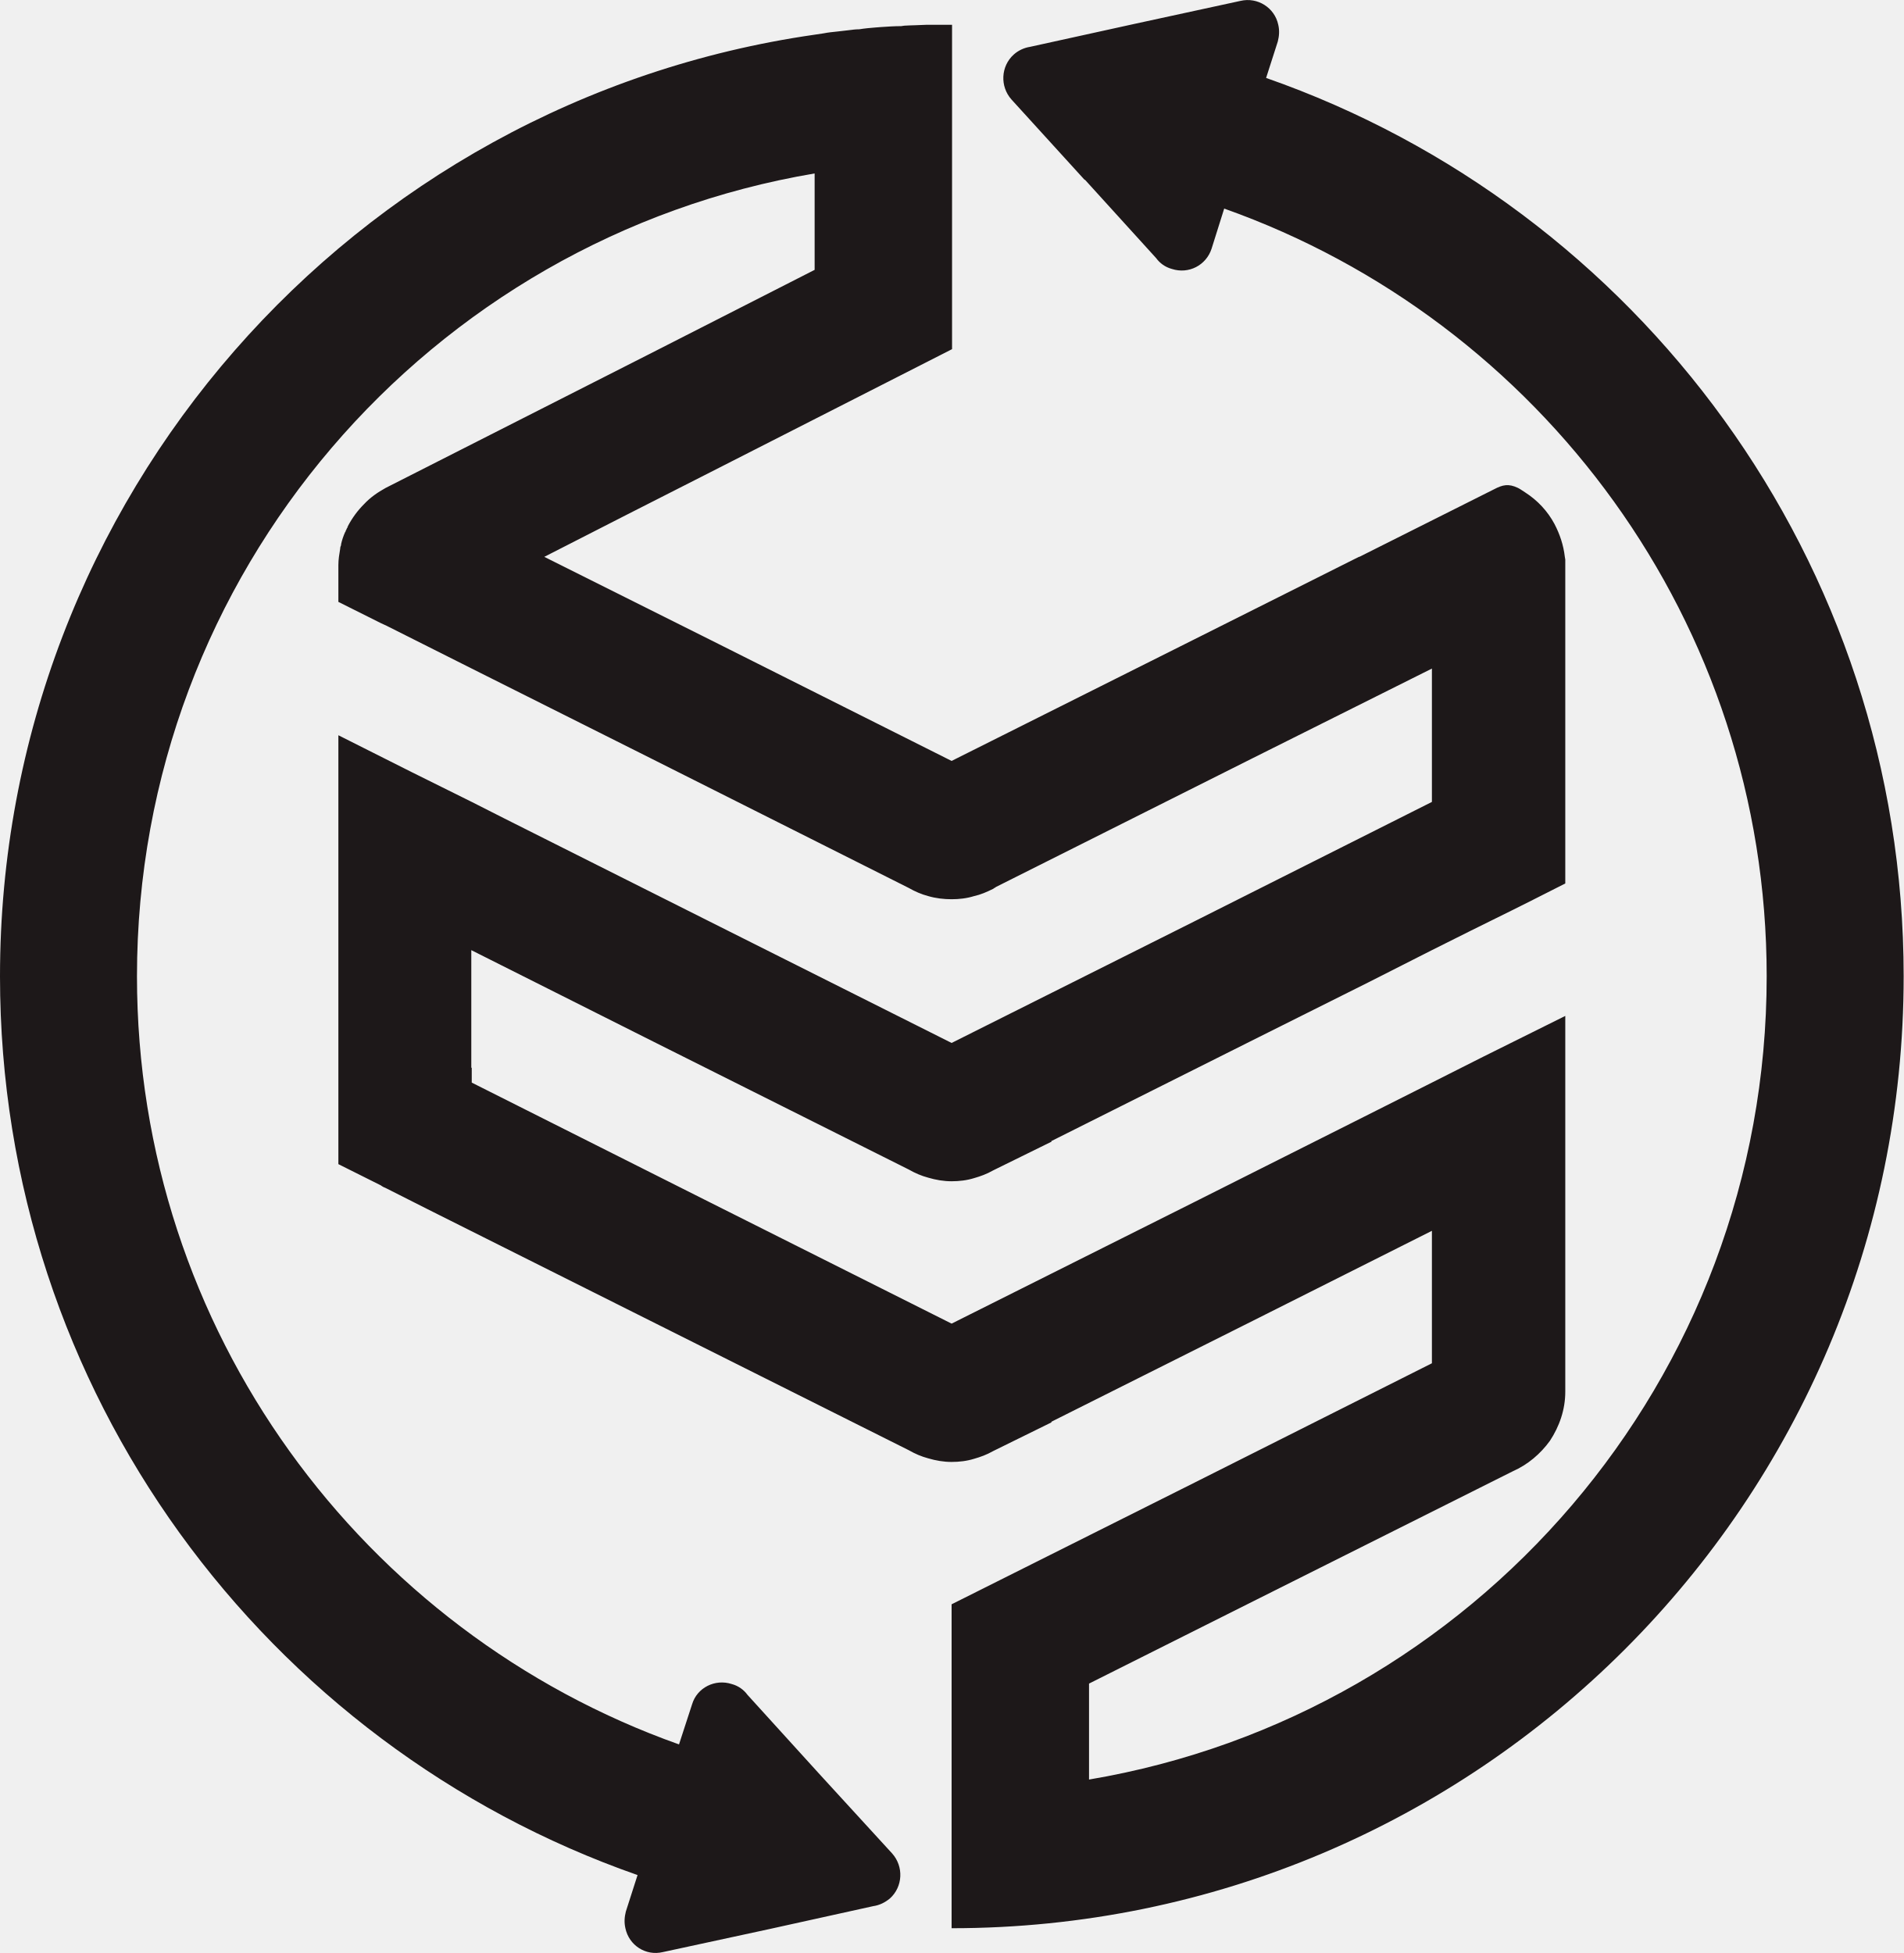
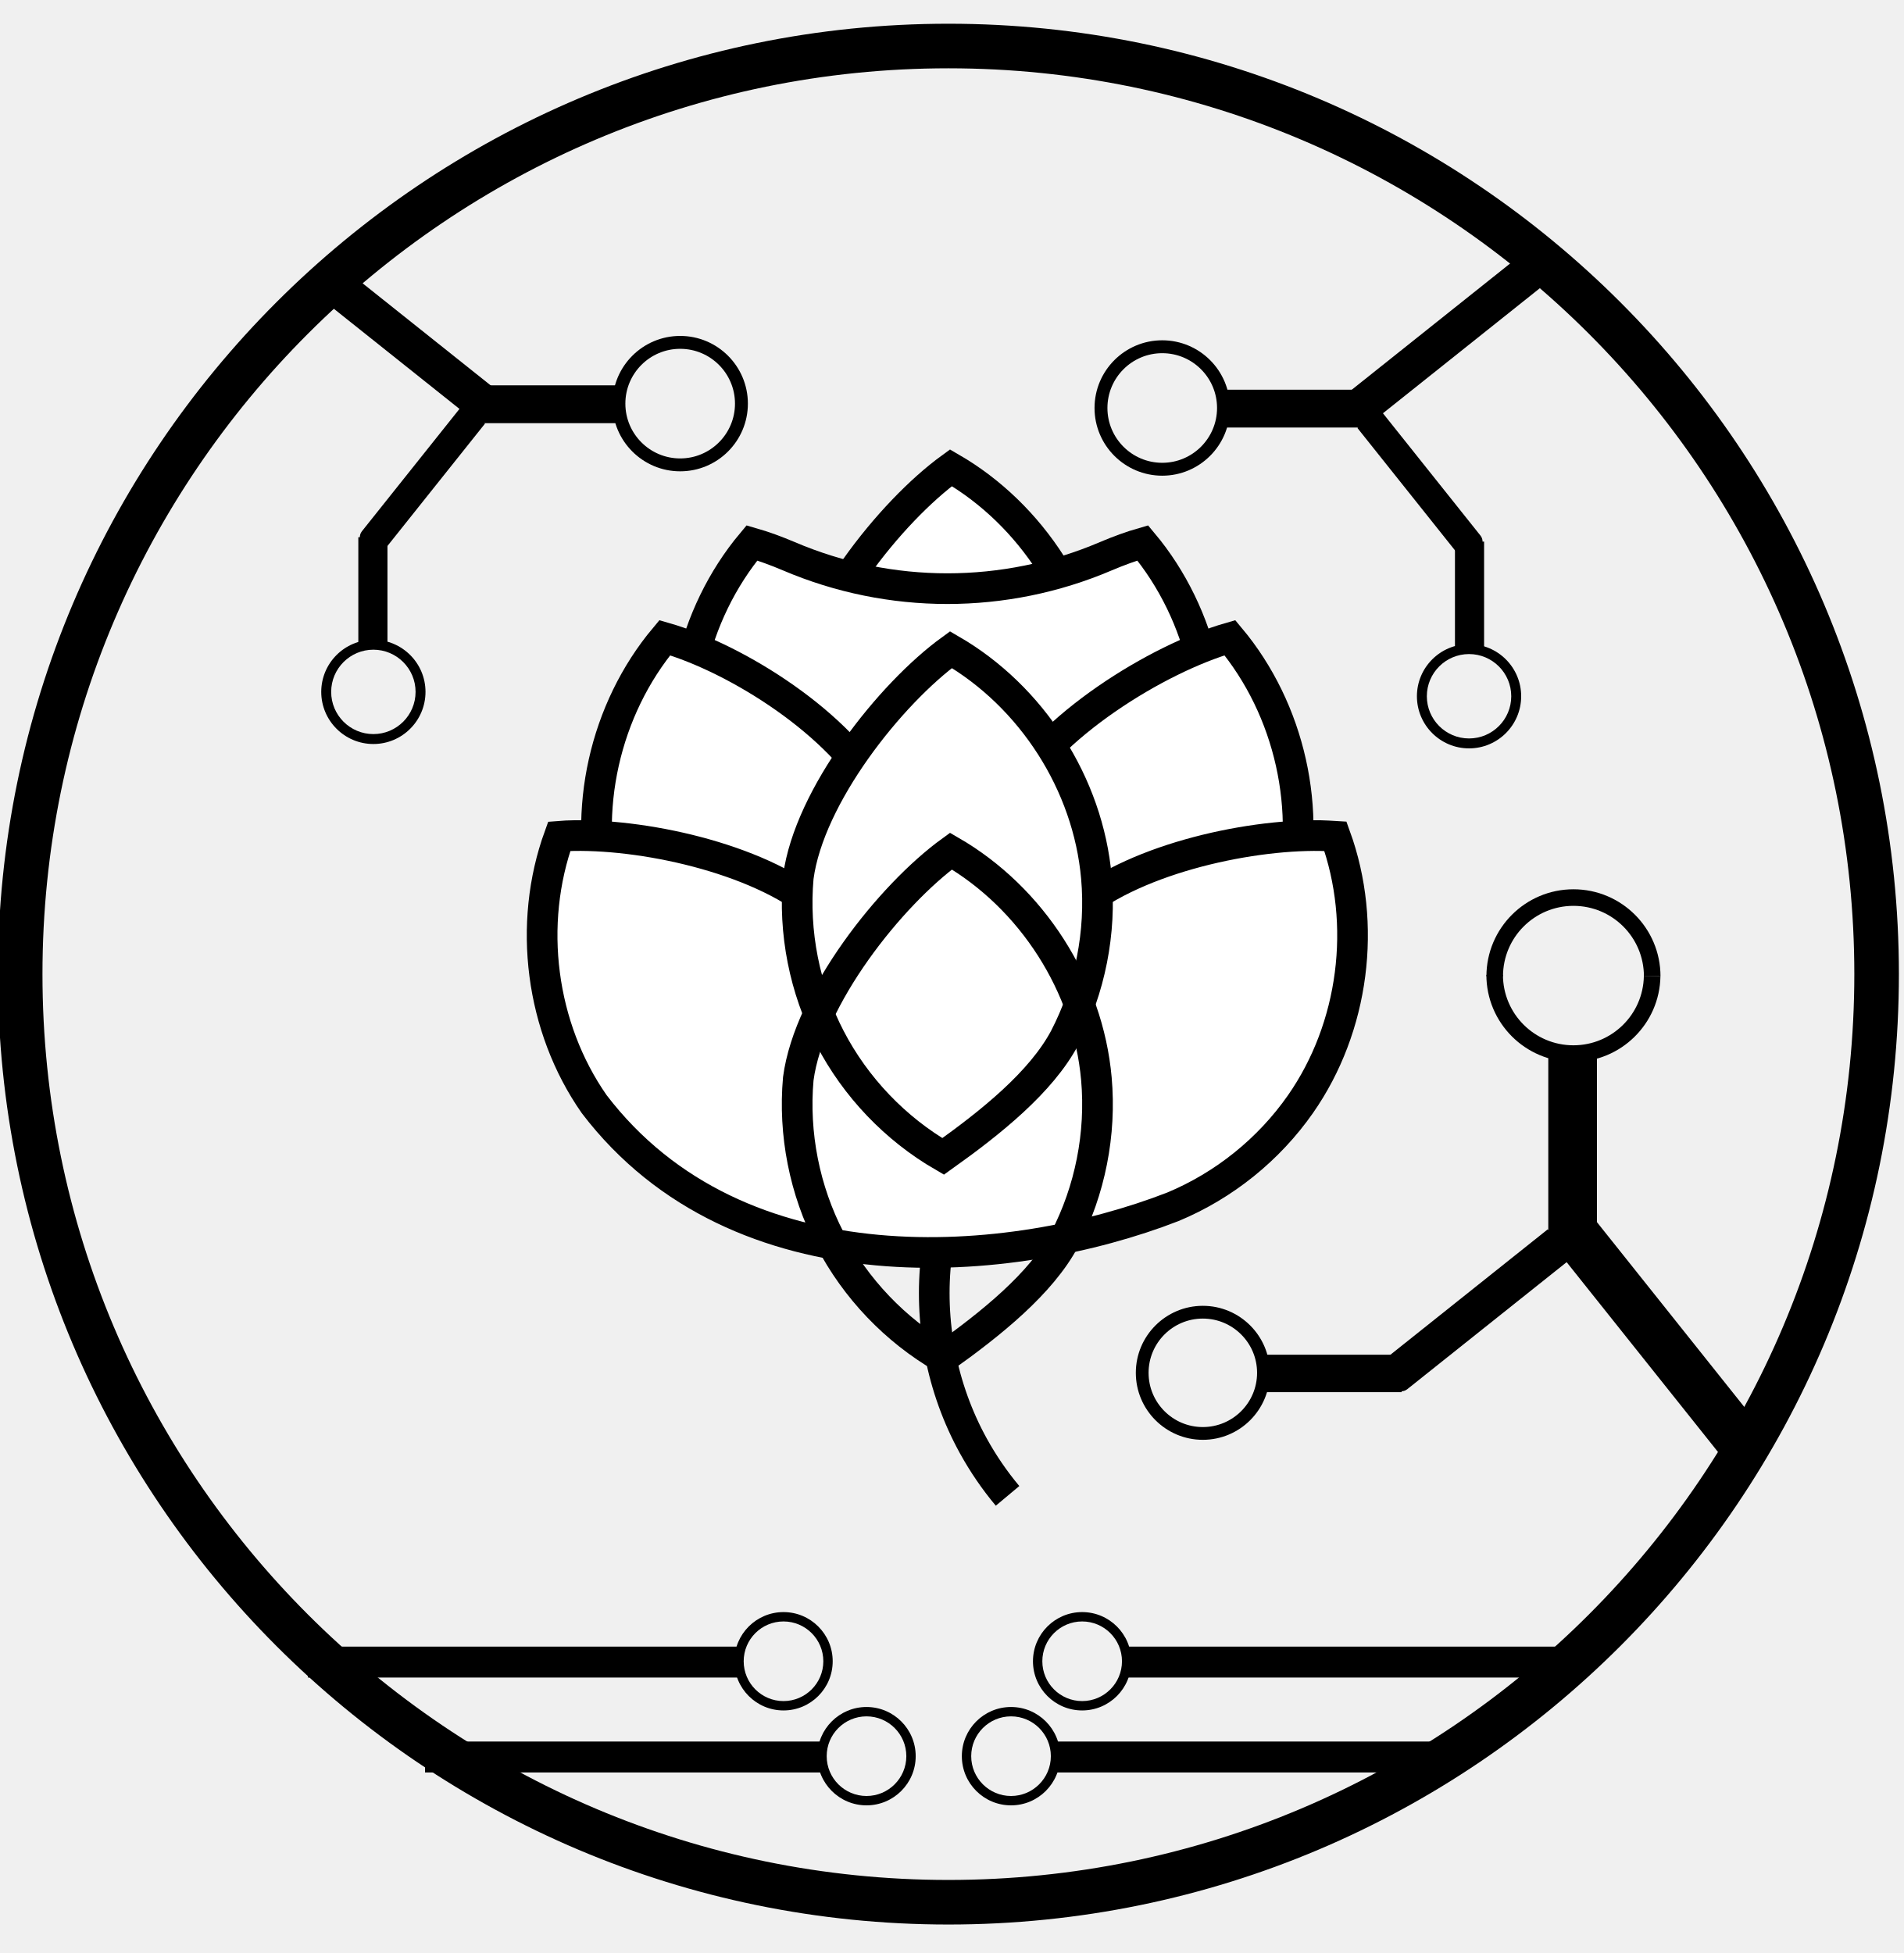
- <svg xmlns="http://www.w3.org/2000/svg" xml:space="preserve" width="42.249mm" height="43.349mm" version="1.1" style="shape-rendering:geometricPrecision; text-rendering:geometricPrecision; image-rendering:optimizeQuality; fill-rule:evenodd; clip-rule:evenodd" viewBox="0 0 4225 4335">
-   <defs>
-     <style type="text/css">
+ <svg xmlns="http://www.w3.org/2000/svg" xml:space="preserve" width="42.249mm" height="43.349mm" version="1.1" style="shape-rendering:geometricPrecision; text-rendering:geometricPrecision; image-rendering:optimizeQuality; fill-rule:evenodd; clip-rule:evenodd" viewBox="0 0 4225 4335" id="svg10">
+   <defs id="defs4">
+     <style type="text/css" id="style2">
   
    .fil0 {fill:#1D1819}
   
  </style>
+     <clipPath id="_clip1">
+       <path d="m 328.068,496.814 c 10.613,0 19.23,8.617 19.23,19.231 0,10.613 -8.617,19.23 -19.23,19.23 -10.614,0 -19.231,-8.617 -19.231,-19.23 0,-10.614 8.617,-19.231 19.231,-19.231 z m 0,3.662 c 8.592,0 15.568,6.976 15.568,15.569 0,8.592 -6.976,15.568 -15.568,15.568 -8.593,0 -15.569,-6.976 -15.569,-15.568 0,-8.593 6.976,-15.569 15.569,-15.569 z" id="path174" />
+     </clipPath>
  </defs>
-   <g id="Layer_x0020_1">
-     <path class="fil0" d="M1808 385l0 195 0 19 -367 187 -585 297c-18,10 -34,21 -48,36 -14,14 -26,30 -36,49l0 0 0 1 0 0 0 0 0 0 -1 1 0 0 0 0 0 1 0 0 0 0 0 1 -1 0 0 0 0 1 0 0 -1 1 0 0 0 0 0 0 0 1 0 0 0 1 0 0 -1 0 0 0 0 1 0 0 0 0 0 1 0 0 -1 0 0 0 0 1 0 0 0 1 0 0 0 0 0 0 -1 1 0 0 0 0c-4,9 -7,18 -9,27l0 1 0 0 0 0 0 0 0 0 0 1 0 0 0 0c-1,2 -2,5 -2,8 -2,12 -4,24 -4,36l0 0 0 0 0 1 0 0 0 1 0 1 0 0c0,2 0,4 0,5l0 23 0 51 0 0 94 47 0 0 0 0 13 6 189 95 0 0 0 0 395 198 575 289c14,8 28,14 43,18l0 0 0 0c17,5 35,7 52,7 17,0 34,-2 50,-7 14,-3 28,-9 42,-16l2 -1 -1 0 4 -2 0 0 1 -1 572 -287 396 -198 0 296 -527 265 -539 270 -538 -270 -454 -228 -73 -37 -133 -66 -163 -82 0 0 0 0 0 229c0,4 0,7 0,10l0 23 0 586 0 23 0 81 94 47c4,3 8,5 13,7l0 0 91 46 493 247 575 288c14,8 28,14 43,18l0 0c17,5 34,8 52,8 17,0 34,-2 50,-7 14,-4 28,-9 42,-17l2 -1 128 -63 -1 -1 449 -225 396 -199 0 294 -527 265 -539 270 0 307 0 108 0 265 0 39 0 0c1167,0 2113,-946 2113,-2113 0,-922 -591,-1706 -1415,-1994l26 -81 0 0c3,-12 4,-24 1,-37 -8,-38 -46,-62 -84,-53l-235 51 0 0 -232 51c-13,2 -26,8 -36,17 -29,26 -31,71 -5,100l162 178 1 0 0 0 158 174c8,11 20,20 35,24 37,12 76,-8 88,-45l28 -89c702,249 1204,918 1204,1704 0,896 -650,1639 -1504,1783l0 -213 365 -183 575 -288c34,-15 62,-39 83,-68 21,-32 34,-69 34,-109l0 -586 0 -22 0 -1 0 -13 0 -1 0 -96 0 -115 -183 91 -113 57 0 0 -149 75 -378 190 -539 270 -538 -270 -527 -265 0 -33 -1 0 0 -261 396 199 575 288c14,8 28,14 43,18l0 0c17,5 34,8 52,8 17,0 34,-2 50,-7 14,-4 28,-9 42,-17l2 -1 128 -63 -1 -1 449 -225 100 -50 0 0 156 -78 140 -71 86 -43 93 -46 0 0 20 -10 18 -9 79 -40 0 -67 0 -12c0,-4 0,-7 0,-11l0 -586 0 -23c0,-3 0,-6 0,-10l0 -2 0 -8 -1 -6 0 0c-3,-26 -11,-50 -23,-73 -15,-28 -37,-52 -65,-70 -5,-3 -10,-7 -16,-10 -21,-10 -34,-7 -53,3l-299 150 0 0 -1 0 -365 183 -539 270 -538 -270 -366 -183 184 -94 0 0 183 -93 538 -274 0 -187 0 -121 0 -108 0 0 0 -304 0 0 -1 0c-17,0 -35,0 -53,0l-2 0c-17,1 -34,1 -50,2l-7 1c-15,0 -29,1 -44,2l-13 1c-12,1 -24,2 -36,4 -8,0 -15,1 -23,2 -9,1 -18,2 -26,3 -10,1 -20,2 -30,4l-20 3c-1023,147 -1808,1027 -1808,2090 0,923 591,1707 1415,1995l-26 81 0 0c-3,12 -4,24 -1,37 8,38 45,62 83,53l236 -51 0 0 231 -51c14,-2 26,-8 37,-17 29,-26 31,-71 5,-100l-163 -178 0 0 0 0 -158 -174c-8,-11 -20,-20 -35,-24 -37,-12 -77,8 -88,45l-29 89c-701,-249 -1203,-918 -1203,-1705 0,-895 650,-1638 1504,-1782z" />
+   <g id="g1267">
+     <g transform="matrix(8.054709,0,0,8.054709,-2009.979,-2032.677)" id="Ebene4" style="clip-rule:evenodd;fill:#000000;fill-opacity:1;fill-rule:evenodd;image-rendering:optimizeQuality;shape-rendering:geometricPrecision;text-rendering:geometricPrecision">
+       <g style="fill:#000000;fill-opacity:1" transform="translate(0,1)" id="g118">
+         <g style="fill:#000000;fill-opacity:1" transform="matrix(0,0.704735,-0.704735,0,829.105,477.958)" id="g112">
+           <path d="m 328.068,496.814 c 10.613,0 19.23,8.617 19.23,19.231 0,10.613 -8.617,19.23 -19.23,19.23 -10.614,0 -19.231,-8.617 -19.231,-19.23 0,-10.614 8.617,-19.231 19.231,-19.231 z m 0,3.662 c 8.592,0 15.568,6.976 15.568,15.569 0,8.592 -6.976,15.568 -15.568,15.568 -8.593,0 -15.569,-6.976 -15.569,-15.568 0,-8.593 6.976,-15.569 15.569,-15.569 z" style="fill:#000000;fill-opacity:1" id="path110" />
+         </g>
+         <g style="fill:#000000;fill-opacity:1" transform="matrix(0,0.63567,-2.30262,0,1710.18,493.902)" id="g116">
+           <rect x="332.281" y="545.653" width="13.406" height="51.841" style="fill:#000000;fill-opacity:1" id="rect114" />
+         </g>
+       </g>
+       <g style="fill:#000000;fill-opacity:1" transform="matrix(-1,0,0,1,1013.15,1)" id="g131">
+         <g style="fill:#000000;fill-opacity:1" id="Ebene41">
+           <g style="fill:#000000;fill-opacity:1" id="g128">
+             <g style="fill:#000000;fill-opacity:1" transform="matrix(0,0.704735,-0.704735,0,829.105,477.958)" id="g122">
+               <path d="m 328.068,496.814 c 10.613,0 19.23,8.617 19.23,19.231 0,10.613 -8.617,19.23 -19.23,19.23 -10.614,0 -19.231,-8.617 -19.231,-19.23 0,-10.614 8.617,-19.231 19.231,-19.231 z m 0,3.662 c 8.592,0 15.568,6.976 15.568,15.569 0,8.592 -6.976,15.568 -15.568,15.568 -8.593,0 -15.569,-6.976 -15.569,-15.568 0,-8.593 6.976,-15.569 15.569,-15.569 z" style="fill:#000000;fill-opacity:1" id="path120" />
+             </g>
+             <g style="fill:#000000;fill-opacity:1" transform="matrix(0,0.63567,-2.30262,0,1710.18,493.902)" id="g126">
+               <rect x="332.281" y="545.653" width="13.406" height="51.841" style="fill:#000000;fill-opacity:1" id="rect124" />
+             </g>
+           </g>
+         </g>
+       </g>
+     </g>
+     <g id="Ebene42" transform="matrix(8.054709,0,0,8.054709,-1825.765,-1822.006)" style="clip-rule:evenodd;fill:#000000;fill-opacity:1;fill-rule:evenodd;stroke:none;stroke-opacity:1;image-rendering:optimizeQuality;shape-rendering:geometricPrecision;text-rendering:geometricPrecision">
+       <g style="fill:#000000;fill-opacity:1;stroke:none;stroke-opacity:1" transform="translate(0,1)" id="g142">
+         <g style="fill:#000000;fill-opacity:1;stroke:none;stroke-opacity:1" transform="matrix(0,0.704735,-0.704735,0,829.105,477.958)" id="g136">
+           <path d="m 328.068,496.814 c 10.613,0 19.23,8.617 19.23,19.231 0,10.613 -8.617,19.23 -19.23,19.23 -10.614,0 -19.231,-8.617 -19.231,-19.23 0,-10.614 8.617,-19.231 19.231,-19.231 z m 0,3.662 c 8.592,0 15.568,6.976 15.568,15.569 0,8.592 -6.976,15.568 -15.568,15.568 -8.593,0 -15.569,-6.976 -15.569,-15.568 0,-8.593 6.976,-15.569 15.569,-15.569 z" style="fill:#000000;fill-opacity:1;stroke:none;stroke-opacity:1" id="path134" />
+         </g>
+         <g style="fill:#000000;fill-opacity:1;stroke:none;stroke-opacity:1" transform="matrix(0,0.63567,-2.12105,0,1611.1,493.902)" id="g140">
+           <rect x="332.281" y="545.653" width="13.406" height="51.841" style="fill:#000000;fill-opacity:1;stroke:none;stroke-opacity:1" id="rect138" />
+         </g>
+       </g>
+       <g style="fill:#000000;fill-opacity:1;stroke:none;stroke-opacity:1" transform="matrix(-1,0,0,1,970.681,1)" id="g152">
+         <g style="fill:#000000;fill-opacity:1;stroke:none;stroke-opacity:1" transform="matrix(0,0.704735,-0.704735,0,829.105,477.958)" id="g146">
+           <path d="m 328.068,496.814 c 10.613,0 19.23,8.617 19.23,19.231 0,10.613 -8.617,19.23 -19.23,19.23 -10.614,0 -19.231,-8.617 -19.231,-19.23 0,-10.614 8.617,-19.231 19.231,-19.231 z m 0,3.662 c 8.592,0 15.568,6.976 15.568,15.569 0,8.592 -6.976,15.568 -15.568,15.568 -8.593,0 -15.569,-6.976 -15.569,-15.568 0,-8.593 6.976,-15.569 15.569,-15.569 z" style="fill:#000000;fill-opacity:1;stroke:none;stroke-opacity:1" id="path144" />
+         </g>
+         <g style="fill:#000000;fill-opacity:1;stroke:none;stroke-opacity:1" transform="matrix(0,0.63567,-2.12105,0,1611.1,493.902)" id="g150">
+           <rect x="332.281" y="545.653" width="13.406" height="51.841" style="fill:#000000;fill-opacity:1;stroke:none;stroke-opacity:1" id="rect148" />
+         </g>
+       </g>
+     </g>
+     <g style="clip-rule:evenodd;fill:#000000;fill-opacity:0;fill-rule:evenodd;image-rendering:optimizeQuality;shape-rendering:geometricPrecision;text-rendering:geometricPrecision" transform="matrix(8.054709,0,0,8.054709,-2009.979,-2024.622)" id="g194">
+       <g style="fill:#000000;fill-opacity:0" id="Ebene3">
+         <g style="fill:#000000;fill-opacity:0" transform="matrix(1.24702,0,0,1.24702,-76.2895,-122.724)" id="g157">
+           <path d="m 308.884,514.703 c -0.031,0.447 -0.047,0.894 -0.047,1.342 0,10.613 8.617,19.23 19.231,19.23 10.613,0 19.23,-8.617 19.23,-19.23 0,-0.336 -0.009,-0.672 -0.027,-1.007 l -3.656,0.192 c 0.014,0.271 0.021,0.543 0.021,0.815 0,8.592 -6.976,15.568 -15.568,15.568 -8.593,0 -15.569,-6.976 -15.569,-15.568 0,-0.363 0.013,-0.725 0.038,-1.086 z" style="fill:#000000;fill-opacity:0" id="path155" />
+         </g>
+         <g style="fill:#000000;fill-opacity:0" transform="matrix(1.24702,0,0,1.24702,-76.2895,-123.107)" id="g161">
+           <path d="m 347.298,516.045 c 0,-10.621 -8.61,-19.231 -19.23,-19.231 -10.621,0 -19.231,8.61 -19.231,19.231 h 3.662 c 0,-8.599 6.97,-15.569 15.569,-15.569 8.598,0 15.568,6.97 15.568,15.569 z" style="fill:#000000;fill-opacity:0" id="path159" />
+         </g>
+         <g style="fill:#000000;fill-opacity:0" transform="matrix(0.99959,0,0,0.940093,-5.80677,30.2535)" id="g165">
+           <rect x="332.281" y="545.653" width="13.406" height="51.841" style="fill:#000000;fill-opacity:0" id="rect163" />
+         </g>
+         <g style="fill:#000000;fill-opacity:0" transform="matrix(-0.781939,-0.623355,0.942581,-1.18238,37.4396,1504.89)" id="g169">
+           <path d="m 345.687,545.653 h -13.406 c 0,0 0,41.121 0,50.116 0,0.457 0.275,0.896 0.764,1.219 0.489,0.323 1.152,0.505 1.844,0.505 2.166,0 5.257,0 7.577,0 0.855,0 1.674,-0.224 2.278,-0.624 0.604,-0.399 0.943,-0.941 0.943,-1.506 0,-9.757 0,-49.71 0,-49.71 z" style="fill:#000000;fill-opacity:0" id="path167" />
+         </g>
+       </g>
+       <g style="fill:#000000;fill-opacity:0" id="Ebene31" transform="matrix(0,0.769912,-0.769912,0,835.897,373.224)">
+         <g style="fill:#000000;fill-opacity:0" transform="matrix(1.24702,0,0,1.24702,-76.2895,-122.724)" id="g183">
+           <path d="m 328.068,496.814 c 10.613,0 19.23,8.617 19.23,19.231 0,10.613 -8.617,19.23 -19.23,19.23 -10.614,0 -19.231,-8.617 -19.231,-19.23 0,-10.614 8.617,-19.231 19.231,-19.231 z m 0,3.662 c 8.592,0 15.568,6.976 15.568,15.569 0,8.592 -6.976,15.568 -15.568,15.568 -8.593,0 -15.569,-6.976 -15.569,-15.568 0,-8.593 6.976,-15.569 15.569,-15.569 z" style="fill:#000000;fill-opacity:0" id="path172" />
+           <clipPath id="clipPath1251">
+             <path d="m 328.068,496.814 c 10.613,0 19.23,8.617 19.23,19.231 0,10.613 -8.617,19.23 -19.23,19.23 -10.614,0 -19.231,-8.617 -19.231,-19.23 0,-10.614 8.617,-19.231 19.231,-19.231 z m 0,3.662 c 8.592,0 15.568,6.976 15.568,15.569 0,8.592 -6.976,15.568 -15.568,15.568 -8.593,0 -15.569,-6.976 -15.569,-15.568 0,-8.593 6.976,-15.569 15.569,-15.569 z" id="path1249" />
+           </clipPath>
+           <g style="fill:#000000;fill-opacity:0" clip-path="url(#_clip1)" id="g181">
+             <g style="fill:#000000;fill-opacity:0" transform="matrix(0,-1.04156,1.04156,0,-378.597,925.656)" id="g179">
+               <path d="m 469.2,306.9 c 144.549,0 261.904,117.355 261.904,261.904 0,144.549 -117.355,261.904 -261.904,261.904 -144.548,0 -261.903,-117.355 -261.903,-261.904 C 207.297,424.255 324.652,306.9 469.2,306.9 Z m 0,24.714 c 130.909,0 237.191,106.281 237.191,237.19 0,130.909 -106.282,237.191 -237.191,237.191 -130.908,0 -237.19,-106.282 -237.19,-237.191 0,-130.909 106.282,-237.19 237.19,-237.19 z" style="fill:#000000;fill-opacity:0" id="path177" />
+             </g>
+           </g>
+         </g>
+         <g style="fill:#000000;fill-opacity:0" transform="matrix(0.99959,0,0,0.940093,-5.80677,30.2535)" id="g187">
+           <rect x="332.281" y="545.653" width="13.406" height="51.841" style="fill:#000000;fill-opacity:0" id="rect185" />
+         </g>
+         <g style="fill:#000000;fill-opacity:0" transform="matrix(-0.781939,-0.623355,0.942581,-1.18238,37.4396,1504.89)" id="g191">
+           <path d="m 345.687,545.653 h -13.406 c 0,0 0,39.657 0,49.6 0,0.594 0.357,1.164 0.992,1.584 0.635,0.42 1.497,0.656 2.395,0.656 1.772,0 3.958,0 5.836,0 1.109,0 2.173,-0.291 2.958,-0.81 0.785,-0.519 1.225,-1.223 1.225,-1.957 0,-10.739 0,-49.073 0,-49.073 z" style="fill:#000000;fill-opacity:0" id="path189" />
+         </g>
+       </g>
+     </g>
+     <g transform="matrix(0,6.266048,6.266048,0,-683.8356,-1179.844)" id="g222" style="clip-rule:evenodd;fill:#000000;fill-opacity:1;fill-rule:evenodd;image-rendering:optimizeQuality;shape-rendering:geometricPrecision;text-rendering:geometricPrecision">
+       <g style="fill:#000000;fill-opacity:1" id="Ebene32">
+         <g style="fill:#000000;fill-opacity:1" transform="matrix(1.24702,0,0,1.24702,-76.2895,-122.724)" id="g198">
+           <path d="m 328.068,496.814 c 10.613,0 19.23,8.617 19.23,19.231 0,10.613 -8.617,19.23 -19.23,19.23 -10.614,0 -19.231,-8.617 -19.231,-19.23 0,-10.614 8.617,-19.231 19.231,-19.231 z m 0,3.662 c 8.592,0 15.568,6.976 15.568,15.569 0,8.592 -6.976,15.568 -15.568,15.568 -8.593,0 -15.569,-6.976 -15.569,-15.568 0,-8.593 6.976,-15.569 15.569,-15.569 z" style="fill:#000000;fill-opacity:1" id="path196" />
+         </g>
+         <g style="fill:#000000;fill-opacity:1" transform="matrix(0.99959,0,0,0.940093,-5.80677,30.2535)" id="g202">
+           <rect x="332.281" y="545.653" width="13.406" height="51.841" style="fill:#000000;fill-opacity:1" id="rect200" />
+         </g>
+         <g style="fill:#000000;fill-opacity:1" transform="matrix(-0.781939,-0.623355,0.988888,-1.24047,9.77151,1539.6)" id="g206">
+           <path d="m 345.687,545.653 h -13.406 c 0,0 0,40 0,49.727 0,0.561 0.353,1.098 0.982,1.494 0.628,0.396 1.481,0.619 2.37,0.619 1.792,0 4.015,0 5.914,0 1.098,0 2.151,-0.275 2.928,-0.764 0.776,-0.49 1.212,-1.154 1.212,-1.846 0,-10.518 0,-49.23 0,-49.23 z" style="fill:#000000;fill-opacity:1" id="path204" />
+         </g>
+       </g>
+       <g style="fill:#000000;fill-opacity:1" id="Ebene33" transform="matrix(0,0.769912,-0.769912,0,835.897,373.224)">
+         <g style="fill:#000000;fill-opacity:1" transform="matrix(1.24702,0,0,1.24702,-76.2895,-122.724)" id="g211">
+           <path d="m 328.068,496.814 c 10.613,0 19.23,8.617 19.23,19.231 0,10.613 -8.617,19.23 -19.23,19.23 -10.614,0 -19.231,-8.617 -19.231,-19.23 0,-10.614 8.617,-19.231 19.231,-19.231 z m 0,3.662 c 8.592,0 15.568,6.976 15.568,15.569 0,8.592 -6.976,15.568 -15.568,15.568 -8.593,0 -15.569,-6.976 -15.569,-15.568 0,-8.593 6.976,-15.569 15.569,-15.569 z" style="fill:#000000;fill-opacity:1" id="path209" />
+         </g>
+         <g style="fill:#000000;fill-opacity:1" transform="matrix(0.99959,0,0,0.940093,-5.80677,30.2535)" id="g215">
+           <rect x="332.281" y="545.653" width="13.406" height="51.841" style="fill:#000000;fill-opacity:1" id="rect213" />
+         </g>
+         <g style="fill:#000000;fill-opacity:1" transform="matrix(-0.781939,-0.623355,0.942581,-1.18238,37.4396,1504.89)" id="g219">
+           <path d="m 345.687,545.653 h -13.406 c 0,0 0,38.069 0,48.961 0,1.59 1.949,2.879 4.354,2.879 1.172,0 2.454,0 3.675,0 1.426,0 2.794,-0.375 3.802,-1.042 1.009,-0.667 1.575,-1.571 1.575,-2.514 0,-11.705 0,-48.284 0,-48.284 z" style="fill:#000000;fill-opacity:1" id="path217" />
+         </g>
+       </g>
+     </g>
+     <g style="clip-rule:evenodd;display:inline;fill:#000000;fill-opacity:1;fill-rule:evenodd;image-rendering:optimizeQuality;shape-rendering:geometricPrecision;text-rendering:geometricPrecision" transform="matrix(0,6.266048,-6.266048,0,4772.916,-1189.542)" id="g250">
+       <g style="fill:#000000;fill-opacity:1" id="Ebene34">
+         <g style="fill:#000000;fill-opacity:1" transform="matrix(1.24702,0,0,1.24702,-76.2895,-122.724)" id="g226">
+           <path d="m 328.068,496.814 c 10.613,0 19.23,8.617 19.23,19.231 0,10.613 -8.617,19.23 -19.23,19.23 -10.614,0 -19.231,-8.617 -19.231,-19.23 0,-10.614 8.617,-19.231 19.231,-19.231 z m 0,3.662 c 8.592,0 15.568,6.976 15.568,15.569 0,8.592 -6.976,15.568 -15.568,15.568 -8.593,0 -15.569,-6.976 -15.569,-15.568 0,-8.593 6.976,-15.569 15.569,-15.569 z" style="fill:#000000;fill-opacity:1" id="path224" />
+         </g>
+         <g style="fill:#000000;fill-opacity:1" transform="matrix(0.99959,0,0,0.940093,-5.80677,30.2535)" id="g230">
+           <rect x="332.281" y="545.653" width="13.406" height="51.841" style="fill:#000000;fill-opacity:1" id="rect228" />
+         </g>
+         <g style="fill:#000000;fill-opacity:1" transform="matrix(-0.781939,-0.623355,0.942581,-1.18238,37.4396,1504.89)" id="g234">
+           <path d="m 345.687,545.653 h -13.406 c 0,0 0,39.719 0,49.623 0,0.588 0.353,1.152 0.982,1.568 0.628,0.416 1.481,0.649 2.37,0.649 1.792,0 4.015,0 5.914,0 2.287,0 4.14,-1.226 4.14,-2.738 0,-10.7 0,-49.102 0,-49.102 z" style="fill:#000000;fill-opacity:1" id="path232" />
+         </g>
+       </g>
+       <g style="fill:#000000;fill-opacity:1" id="Ebene35" transform="matrix(0,0.769912,-0.769912,0,835.897,373.224)">
+         <g style="fill:#000000;fill-opacity:1" transform="matrix(1.24702,0,0,1.24702,-76.2895,-122.724)" id="g239">
+           <path d="m 328.068,496.814 c 10.613,0 19.23,8.617 19.23,19.231 0,10.613 -8.617,19.23 -19.23,19.23 -10.614,0 -19.231,-8.617 -19.231,-19.23 0,-10.614 8.617,-19.231 19.231,-19.231 z m 0,3.662 c 8.592,0 15.568,6.976 15.568,15.569 0,8.592 -6.976,15.568 -15.568,15.568 -8.593,0 -15.569,-6.976 -15.569,-15.568 0,-8.593 6.976,-15.569 15.569,-15.569 z" style="fill:#000000;fill-opacity:1" id="path237" />
+         </g>
+         <g style="fill:#000000;fill-opacity:1" transform="matrix(0.99959,0,0,0.940093,-5.80677,30.2535)" id="g243">
+           <rect x="332.281" y="545.653" width="13.406" height="51.841" style="fill:#000000;fill-opacity:1" id="rect241" />
+         </g>
+         <g style="fill:#000000;fill-opacity:1" transform="matrix(-0.781939,-0.623355,0.942581,-1.18238,37.4396,1504.89)" id="g247">
+           <path d="m 345.687,545.653 h -13.406 c 0,0 0,38.069 0,48.961 0,1.59 1.949,2.879 4.354,2.879 1.172,0 2.454,0 3.675,0 1.426,0 2.794,-0.375 3.802,-1.042 1.009,-0.667 1.575,-1.571 1.575,-2.514 0,-11.705 0,-48.284 0,-48.284 z" style="fill:#000000;fill-opacity:1" id="path245" />
+         </g>
+       </g>
+     </g>
+     <g transform="matrix(8.054709,0,0,8.054709,-2009.979,-2032.677)" id="g284" style="clip-rule:evenodd;fill:#000000;fill-opacity:1;fill-rule:evenodd;image-rendering:optimizeQuality;shape-rendering:geometricPrecision;text-rendering:geometricPrecision">
+       <g style="fill:#000000;fill-opacity:1" id="g282">
+         <g style="fill:#000000;fill-opacity:1" id="Ebene36" transform="matrix(-1,0,0,1,1015.9,1.20749)">
+           <g style="fill:#000000;fill-opacity:1" transform="matrix(1.24702,0,0,1.24702,-76.2895,-123.724)" id="g254">
+             <path d="m 308.84,516.38 c 0.183,10.488 8.738,18.895 19.228,18.895 10.62,0 19.23,-8.61 19.23,-19.23 h -3.662 c 0,8.598 -6.97,15.568 -15.568,15.568 -8.493,0 -15.418,-6.806 -15.566,-15.297 z" style="fill:#000000;fill-opacity:1" id="path252" />
+           </g>
+           <g style="fill:#000000;fill-opacity:1" transform="matrix(1.24702,0,0,1.24702,-76.3014,-123.324)" id="g258">
+             <path d="m 347.298,516.045 c 0,-10.621 -8.61,-19.231 -19.23,-19.231 -10.621,0 -19.231,8.61 -19.231,19.231 h 3.662 c 0,-8.599 6.97,-15.569 15.569,-15.569 8.598,0 15.568,6.97 15.568,15.569 z" style="fill:#000000;fill-opacity:1" id="path256" />
+           </g>
+           <g style="fill:#000000;fill-opacity:1" transform="matrix(0.99959,0,0,0.964531,-5.80677,15.6523)" id="g262">
+             <rect x="332.281" y="545.653" width="13.406" height="51.841" style="fill:#000000;fill-opacity:1" id="rect260" />
+           </g>
+           <g style="fill:#000000;fill-opacity:1" transform="matrix(-0.781939,-0.623355,0.942581,-1.18238,37.4396,1504.89)" id="g266">
+             <path d="m 345.687,545.653 h -13.406 c 0,0 0,41.121 0,50.116 0,0.457 0.275,0.896 0.764,1.219 0.489,0.323 1.152,0.505 1.844,0.505 2.166,0 5.257,0 7.577,0 0.855,0 1.674,-0.224 2.278,-0.624 0.604,-0.399 0.943,-0.941 0.943,-1.506 0,-9.757 0,-49.71 0,-49.71 z" style="fill:#000000;fill-opacity:1" id="path264" />
+           </g>
+         </g>
+         <g style="fill:#000000;fill-opacity:1" id="Ebene37" transform="matrix(0,0.769912,0.769912,0,180.006,374.431)">
+           <g style="fill:#000000;fill-opacity:1" transform="matrix(1.24702,0,0,1.24702,-76.2895,-122.724)" id="g271">
+             <path d="m 328.068,496.814 c 10.613,0 19.23,8.617 19.23,19.231 0,10.613 -8.617,19.23 -19.23,19.23 -10.614,0 -19.231,-8.617 -19.231,-19.23 0,-10.614 8.617,-19.231 19.231,-19.231 z m 0,3.662 c 8.592,0 15.568,6.976 15.568,15.569 0,8.592 -6.976,15.568 -15.568,15.568 -8.593,0 -15.569,-6.976 -15.569,-15.568 0,-8.593 6.976,-15.569 15.569,-15.569 z" style="fill:#000000;fill-opacity:1" id="path269" />
+           </g>
+           <g style="fill:#000000;fill-opacity:1" transform="matrix(0.99959,0,0,0.940093,-5.80677,30.2535)" id="g275">
+             <rect x="332.281" y="545.653" width="13.406" height="51.841" style="fill:#000000;fill-opacity:1" id="rect273" />
+           </g>
+           <g style="fill:#000000;fill-opacity:1" transform="matrix(-0.781939,-0.623355,0.942581,-1.18238,37.4396,1504.89)" id="g279">
+             <path d="m 345.687,545.653 h -13.406 c 0,0 0,39.657 0,49.6 0,0.594 0.357,1.164 0.992,1.584 0.635,0.42 1.497,0.656 2.395,0.656 1.772,0 3.958,0 5.836,0 1.109,0 2.173,-0.291 2.958,-0.81 0.785,-0.519 1.225,-1.223 1.225,-1.957 0,-10.739 0,-49.073 0,-49.073 z" style="fill:#000000;fill-opacity:1" id="path277" />
+           </g>
+         </g>
+       </g>
+     </g>
+     <path style="clip-rule:evenodd;fill:#b1b8e2;fill-rule:evenodd;stroke-width:8.055;image-rendering:optimizeQuality;shape-rendering:geometricPrecision;text-rendering:geometricPrecision" d="M 1972.084,248.692 Z" id="circle34" />
+     <path style="clip-rule:evenodd;fill:none;fill-rule:evenodd;stroke-width:8.055;image-rendering:optimizeQuality;shape-rendering:geometricPrecision;text-rendering:geometricPrecision" d="m 307.474,2255.756 c 33.854,432.119 230.131,849.595 541.301,1151.34 311.178,301.746 734.485,485.079 1167.45,505.626 466.174,22.118 938.591,-145.846 1286.168,-457.282 347.577,-311.443 566.198,-762.66 595.187,-1228.456" id="path8601" />
+     <path style="clip-rule:evenodd;display:inline;fill:#ffffff;fill-opacity:1;fill-rule:nonzero;stroke:#000000;stroke-width:68.062px;stroke-opacity:1;image-rendering:optimizeQuality;shape-rendering:geometricPrecision;text-rendering:geometricPrecision" d="m 1771.715,1543.534 c -10.882,122.335 13.87,247.61 70.43,356.622 56.56,109.004 144.743,201.384 251.025,262.93 h 18.695 c 106.878,-76.109 198.814,-164.96 251.025,-262.93 56.568,-109.012 81.32,-234.287 70.454,-356.622 -18.397,-206.917 -143.116,-401.302 -322.784,-505.256 -134.884,98.05 -314.802,324.903 -338.846,505.256 z" id="path290" />
+     <path style="clip-rule:evenodd;display:inline;fill:#ffffff;fill-opacity:1;fill-rule:nonzero;stroke:#000000;stroke-width:68.062px;stroke-opacity:1;image-rendering:optimizeQuality;shape-rendering:geometricPrecision;text-rendering:geometricPrecision" d="m 1668.792,1205.092 c -133.281,159.145 -183.994,384.476 -130.502,585.207 31.623,118.67 97.736,227.916 188.166,311 82.577,74.208 199.362,126.266 325.821,161.231 l 17.567,-6.404 c 11.502,-13.758 22.368,-28.063 32.678,-42.73 10.31,14.659 21.16,28.973 32.67,42.73 l 17.576,6.404 c 126.467,-34.966 243.252,-87.023 325.821,-161.231 90.438,-83.084 156.551,-192.33 188.174,-311 53.483,-200.731 2.787,-426.062 -130.511,-585.207 -25.525,7.33 -53.25,17.342 -82.158,29.641 -224.581,95.835 -478.555,95.835 -703.136,0 -28.908,-12.3 -56.633,-22.311 -82.166,-29.641 z" id="path56-7" />
+     <path style="clip-rule:evenodd;display:inline;fill:#ffffff;fill-opacity:1;fill-rule:nonzero;stroke:#000000;stroke-width:68.062px;stroke-opacity:1;image-rendering:optimizeQuality;shape-rendering:geometricPrecision;text-rendering:geometricPrecision" d="m 1475.342,1415.513 c -133.289,159.137 -184.002,384.451 -130.51,585.183 31.623,118.678 97.728,227.932 188.166,311.025 82.577,74.2 199.346,126.258 325.805,161.223 l 17.575,-6.396 c 78.823,-94.183 130.1,-211.154 145.968,-332.933 15.86,-121.787 -17.945,-253.425 -69.994,-364.661 -84.284,-161.247 -316.736,-307.432 -477.009,-353.44 z m 1254.368,0 c -160.281,46 -406.948,197.646 -491.233,358.902 -52.05,111.227 -71.639,237.421 -55.771,359.2 15.86,121.787 67.136,238.758 145.959,332.933 l 17.559,6.404 c 126.467,-34.965 243.252,-87.023 325.821,-161.223 90.438,-83.093 156.551,-192.355 188.174,-311.025 53.491,-200.731 2.787,-426.046 -130.51,-585.191 z" id="path56-5" />
+     <path style="clip-rule:evenodd;display:inline;fill:#ffffff;fill-opacity:1;fill-rule:nonzero;stroke:#000000;stroke-width:68.062px;stroke-opacity:1;image-rendering:optimizeQuality;shape-rendering:geometricPrecision;text-rendering:geometricPrecision" d="m 1273.7,1854.769 c -11.244,0.185 -22.11,0.604 -32.501,1.458 -70.817,195.133 -41.409,424.209 77.51,594.542 321.109,421.06 926.155,367.142 1284.436,227.9 113.402,-47.152 212.894,-127.2 283.196,-227.9 118.92,-170.333 148.327,-399.409 77.51,-594.542 -10.391,-0.684 -21.24,-0.967 -32.493,-1.458 -168.722,-2.706 -425.893,55.577 -551.844,170.607 -22.167,22.102 -42.658,45.855 -61.369,70.938 -55.497,-84.478 -129.874,-156.543 -217.34,-207.151 -66.129,48.071 -143.019,127.168 -207.119,216.503 -20.507,-28.538 -43.246,-55.473 -68.135,-80.289 -125.952,-115.029 -383.13,-173.321 -551.852,-170.607 z" id="path56-5-3" />
+     <path style="clip-rule:evenodd;display:inline;fill:#ffffff;fill-opacity:1;fill-rule:nonzero;stroke:#000000;stroke-width:68.062px;stroke-opacity:1;image-rendering:optimizeQuality;shape-rendering:geometricPrecision;text-rendering:geometricPrecision" d="m 1771.715,1947.293 c -10.882,122.327 13.87,247.61 70.43,356.622 56.56,109.004 144.743,201.384 251.025,262.93 106.878,-76.109 217.509,-164.968 269.728,-262.93 56.56,-109.012 81.312,-234.295 70.447,-356.622 -18.397,-206.917 -143.116,-401.302 -322.784,-505.264 -134.876,98.05 -314.802,324.911 -338.846,505.264 z" id="path56-2" />
+     <path style="clip-rule:evenodd;display:inline;fill:none;fill-rule:nonzero;stroke:#000000;stroke-width:68.062px;stroke-opacity:1;image-rendering:optimizeQuality;shape-rendering:geometricPrecision;text-rendering:geometricPrecision" d="m 2078.366,2788.47 c -17.326,144.203 11.728,293.618 81.828,420.818 21.675,39.347 47.16,76.592 75.98,111.05" id="path1101" />
+     <path style="clip-rule:evenodd;display:inline;fill:none;fill-opacity:1;fill-rule:evenodd;stroke:#000000;stroke-width:68.062px;stroke-opacity:1;image-rendering:optimizeQuality;shape-rendering:geometricPrecision;text-rendering:geometricPrecision" d="m 1771.715,2394.426 c -10.882,122.335 13.87,247.61 70.43,356.614 56.56,109.012 144.743,201.392 251.025,262.938 106.878,-76.109 217.509,-164.969 269.728,-262.938 56.56,-109.004 81.312,-234.279 70.447,-356.614 -18.397,-206.917 -143.116,-401.31 -322.784,-505.264 -134.876,98.05 -314.802,324.911 -338.846,505.264 z" id="path56-2-1" />
+     <g style="clip-rule:evenodd;display:inline;fill:#000000;fill-opacity:1;fill-rule:evenodd;image-rendering:optimizeQuality;shape-rendering:geometricPrecision;text-rendering:geometricPrecision" transform="matrix(8.054709,0,0,8.054709,-1674.392,-2419.323)" id="g302-3">
+       <g style="display:inline;fill:#000000;fill-opacity:1" id="Ebene5-6">
+         <path d="m 469.2,306.9 c 144.549,0 261.904,117.355 261.904,261.904 0,144.549 -117.355,261.904 -261.904,261.904 -144.548,0 -261.903,-117.355 -261.903,-261.904 C 207.297,424.255 324.652,306.9 469.2,306.9 Z m 0,12.283 c 137.77,0 249.622,111.851 249.622,249.621 0,137.77 -111.852,249.621 -249.622,249.621 -137.769,0 -249.621,-111.851 -249.621,-249.621 0,-137.77 111.852,-249.621 249.621,-249.621 z" style="fill:#000000;fill-opacity:1" id="path299-7" />
+       </g>
+     </g>
  </g>
</svg>
